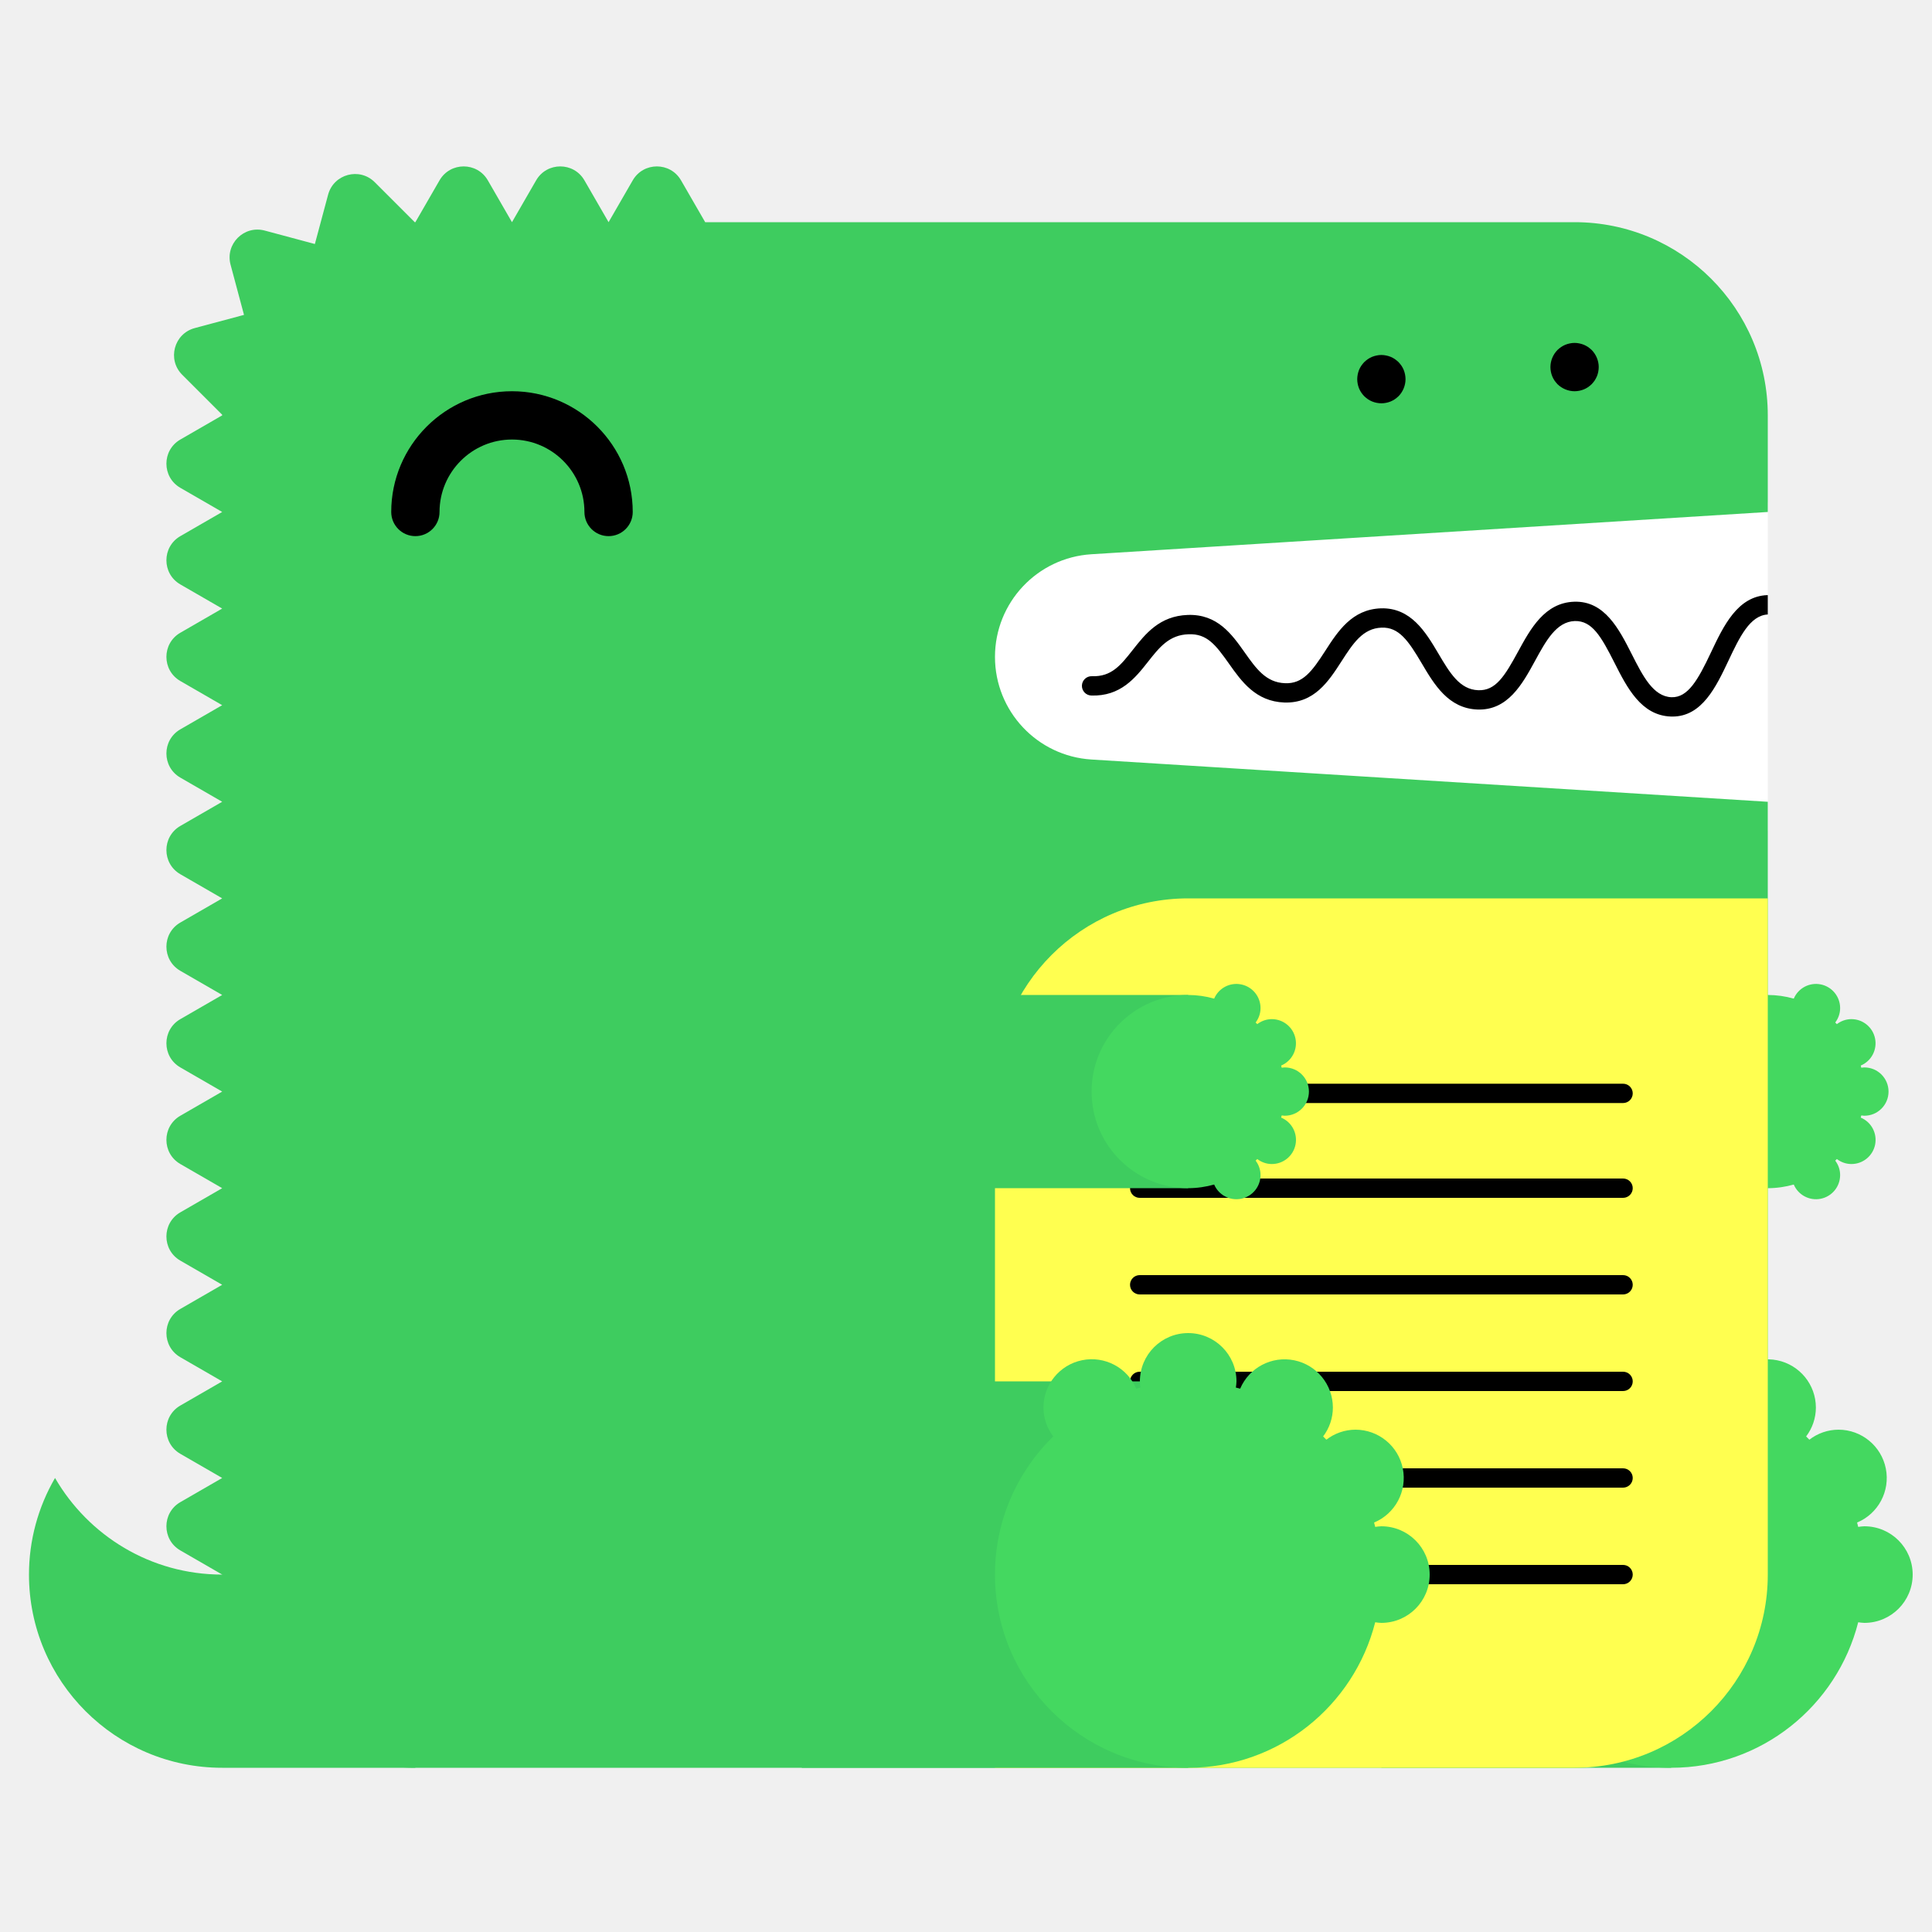
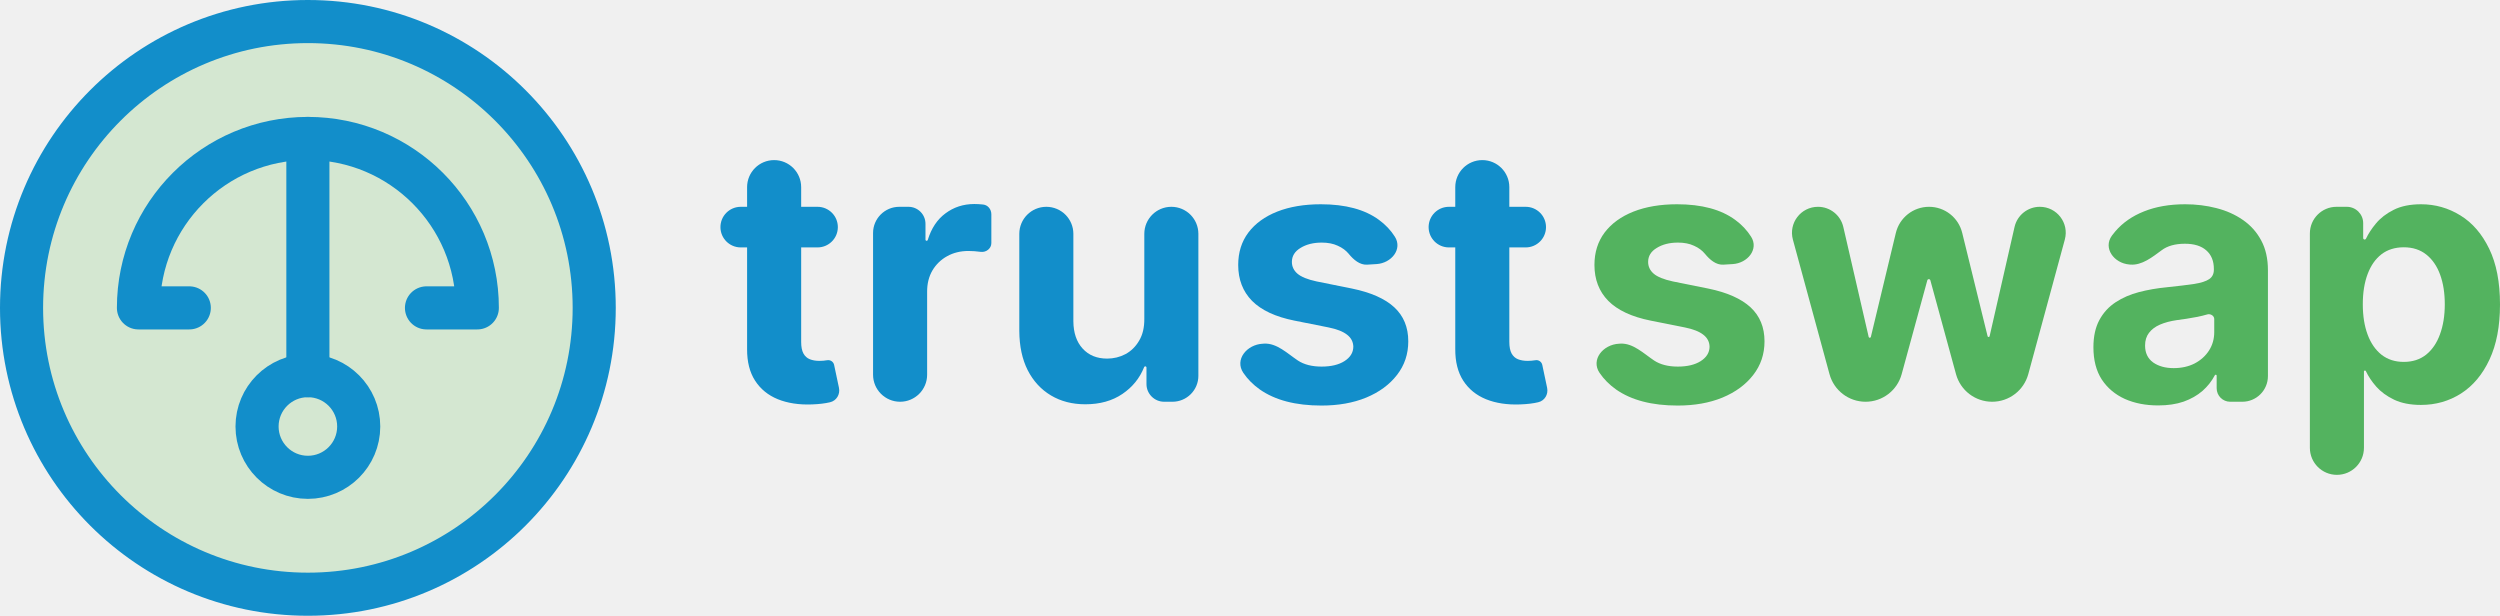
- <svg xmlns="http://www.w3.org/2000/svg" width="200" height="200" viewBox="0 0 200 200">
-   <g fill="none" fill-rule="evenodd">
-     <path fill="#FFF" d="M99 52h84v34H99z" />
-     <path d="M23 163c-7.398 0-13.843-4.027-17.303-10A19.886 19.886 0 0 0 3 163c0 11.046 8.954 20 20 20h20v-20H23z" fill="#3ECC5F" />
-     <path d="M112.98 57.376L183 53V43c0-11.046-8.954-20-20-20H73l-2.5-4.33c-1.112-1.925-3.889-1.925-5 0L63 23l-2.5-4.33c-1.111-1.925-3.889-1.925-5 0L53 23l-2.5-4.33c-1.111-1.925-3.889-1.925-5 0L43 23c-.022 0-.042.003-.065.003l-4.142-4.141c-1.57-1.571-4.252-.853-4.828 1.294l-1.369 5.104-5.192-1.392c-2.148-.575-4.111 1.389-3.535 3.536l1.39 5.193-5.102 1.367c-2.148.576-2.867 3.259-1.296 4.83l4.142 4.142c0 .021-.003.042-.003.064l-4.33 2.5c-1.925 1.111-1.925 3.889 0 5L23 53l-4.33 2.5c-1.925 1.111-1.925 3.889 0 5L23 63l-4.33 2.5c-1.925 1.111-1.925 3.889 0 5L23 73l-4.33 2.5c-1.925 1.111-1.925 3.889 0 5L23 83l-4.33 2.5c-1.925 1.111-1.925 3.889 0 5L23 93l-4.33 2.5c-1.925 1.111-1.925 3.889 0 5L23 103l-4.33 2.5c-1.925 1.111-1.925 3.889 0 5L23 113l-4.33 2.5c-1.925 1.111-1.925 3.889 0 5L23 123l-4.33 2.5c-1.925 1.111-1.925 3.889 0 5L23 133l-4.33 2.5c-1.925 1.111-1.925 3.889 0 5L23 143l-4.33 2.5c-1.925 1.111-1.925 3.889 0 5L23 153l-4.33 2.5c-1.925 1.111-1.925 3.889 0 5L23 163c0 11.046 8.954 20 20 20h120c11.046 0 20-8.954 20-20V83l-70.02-4.376A10.645 10.645 0 0 1 103 68c0-5.621 4.37-10.273 9.98-10.624" fill="#3ECC5F" />
-     <path fill="#3ECC5F" d="M143 183h30v-40h-30z" />
-     <path d="M193 158c-.219 0-.428.037-.639.064-.038-.15-.074-.301-.116-.451A5 5 0 0 0 190.32 148a4.96 4.96 0 0 0-3.016 1.036 26.531 26.531 0 0 0-.335-.336 4.955 4.955 0 0 0 1.011-2.987 5 5 0 0 0-9.599-1.959c-.148-.042-.297-.077-.445-.115.027-.211.064-.42.064-.639a5 5 0 0 0-5-5 5 5 0 0 0-5 5c0 .219.037.428.064.639-.148.038-.297.073-.445.115a4.998 4.998 0 0 0-9.599 1.959c0 1.125.384 2.151 1.011 2.987-3.717 3.632-6.031 8.693-6.031 14.3 0 11.046 8.954 20 20 20 9.339 0 17.16-6.41 19.361-15.064.211.027.42.064.639.064a5 5 0 0 0 5-5 5 5 0 0 0-5-5" fill="#44D860" />
-     <path fill="#3ECC5F" d="M153 123h30v-20h-30z" />
-     <path d="M193 115.5a2.5 2.5 0 1 0 0-5c-.109 0-.214.019-.319.032-.02-.075-.037-.15-.058-.225a2.501 2.501 0 0 0-.963-4.807c-.569 0-1.088.197-1.508.518a6.653 6.653 0 0 0-.168-.168c.314-.417.506-.931.506-1.494a2.5 2.5 0 0 0-4.8-.979A9.987 9.987 0 0 0 183 103c-5.522 0-10 4.478-10 10s4.478 10 10 10c.934 0 1.833-.138 2.69-.377a2.5 2.5 0 0 0 4.8-.979c0-.563-.192-1.077-.506-1.494.057-.055.113-.111.168-.168.42.321.939.518 1.508.518a2.5 2.5 0 0 0 .963-4.807c.021-.074.038-.15.058-.225.105.013.21.032.319.032" fill="#44D860" />
-     <path d="M63 55.5a2.5 2.5 0 0 1-2.5-2.5c0-4.136-3.364-7.5-7.5-7.5s-7.5 3.364-7.5 7.5a2.5 2.5 0 1 1-5 0c0-6.893 5.607-12.5 12.5-12.5S65.5 46.107 65.5 53a2.5 2.5 0 0 1-2.5 2.5" fill="#000" />
-     <path d="M103 183h60c11.046 0 20-8.954 20-20V93h-60c-11.046 0-20 8.954-20 20v70z" fill="#FFFF50" />
-     <path d="M168.02 124h-50.04a1 1 0 1 1 0-2h50.04a1 1 0 1 1 0 2m0 20h-50.04a1 1 0 1 1 0-2h50.04a1 1 0 1 1 0 2m0 20h-50.04a1 1 0 1 1 0-2h50.04a1 1 0 1 1 0 2m0-49.814h-50.04a1 1 0 1 1 0-2h50.04a1 1 0 1 1 0 2m0 19.814h-50.04a1 1 0 1 1 0-2h50.04a1 1 0 1 1 0 2m0 20h-50.04a1 1 0 1 1 0-2h50.04a1 1 0 1 1 0 2M183 61.611c-.012 0-.022-.006-.034-.005-3.09.105-4.552 3.196-5.842 5.923-1.346 2.85-2.387 4.703-4.093 4.647-1.889-.068-2.969-2.202-4.113-4.46-1.314-2.594-2.814-5.536-5.963-5.426-3.046.104-4.513 2.794-5.807 5.167-1.377 2.528-2.314 4.065-4.121 3.994-1.927-.07-2.951-1.805-4.136-3.813-1.321-2.236-2.848-4.75-5.936-4.664-2.994.103-4.465 2.385-5.763 4.4-1.373 2.13-2.335 3.428-4.165 3.351-1.973-.07-2.992-1.51-4.171-3.177-1.324-1.873-2.816-3.993-5.895-3.89-2.928.1-4.399 1.97-5.696 3.618-1.232 1.564-2.194 2.802-4.229 2.724a1 1 0 0 0-.072 2c3.017.101 4.545-1.8 5.872-3.487 1.177-1.496 2.193-2.787 4.193-2.855 1.926-.082 2.829 1.115 4.195 3.045 1.297 1.834 2.769 3.914 5.731 4.021 3.103.104 4.596-2.215 5.918-4.267 1.182-1.834 2.202-3.417 4.15-3.484 1.793-.067 2.769 1.35 4.145 3.681 1.297 2.197 2.766 4.686 5.787 4.796 3.125.108 4.634-2.62 5.949-5.035 1.139-2.088 2.214-4.06 4.119-4.126 1.793-.042 2.728 1.595 4.111 4.33 1.292 2.553 2.757 5.445 5.825 5.556l.169.003c3.064 0 4.518-3.075 5.805-5.794 1.139-2.41 2.217-4.68 4.067-4.773v-2z" fill="#000" />
-     <path fill="#3ECC5F" d="M83 183h40v-40H83z" />
-     <path d="M143 158c-.219 0-.428.037-.639.064-.038-.15-.074-.301-.116-.451A5 5 0 0 0 140.32 148a4.96 4.96 0 0 0-3.016 1.036 26.531 26.531 0 0 0-.335-.336 4.955 4.955 0 0 0 1.011-2.987 5 5 0 0 0-9.599-1.959c-.148-.042-.297-.077-.445-.115.027-.211.064-.42.064-.639a5 5 0 0 0-5-5 5 5 0 0 0-5 5c0 .219.037.428.064.639-.148.038-.297.073-.445.115a4.998 4.998 0 0 0-9.599 1.959c0 1.125.384 2.151 1.011 2.987-3.717 3.632-6.031 8.693-6.031 14.3 0 11.046 8.954 20 20 20 9.339 0 17.16-6.41 19.361-15.064.211.027.42.064.639.064a5 5 0 0 0 5-5 5 5 0 0 0-5-5" fill="#44D860" />
-     <path fill="#3ECC5F" d="M83 123h40v-20H83z" />
-     <path d="M133 115.5a2.5 2.5 0 1 0 0-5c-.109 0-.214.019-.319.032-.02-.075-.037-.15-.058-.225a2.501 2.501 0 0 0-.963-4.807c-.569 0-1.088.197-1.508.518a6.653 6.653 0 0 0-.168-.168c.314-.417.506-.931.506-1.494a2.5 2.5 0 0 0-4.8-.979A9.987 9.987 0 0 0 123 103c-5.522 0-10 4.478-10 10s4.478 10 10 10c.934 0 1.833-.138 2.69-.377a2.5 2.5 0 0 0 4.8-.979c0-.563-.192-1.077-.506-1.494.057-.055.113-.111.168-.168.42.321.939.518 1.508.518a2.5 2.5 0 0 0 .963-4.807c.021-.074.038-.15.058-.225.105.013.21.032.319.032" fill="#44D860" />
-     <path d="M143 41.75c-.16 0-.33-.02-.49-.05a2.52 2.52 0 0 1-.47-.14c-.15-.06-.29-.14-.431-.23-.13-.09-.259-.2-.38-.31-.109-.12-.219-.24-.309-.38s-.17-.28-.231-.43a2.619 2.619 0 0 1-.189-.96c0-.16.02-.33.05-.49.03-.16.08-.31.139-.47.061-.15.141-.29.231-.43.09-.13.2-.26.309-.38.121-.11.25-.22.38-.31.141-.09.281-.17.431-.23.149-.06.31-.11.47-.14.32-.07.65-.07.98 0 .159.03.32.08.47.14.149.06.29.14.43.23.13.09.259.2.38.31.11.12.22.25.31.38.09.14.17.28.23.43.06.16.11.31.14.47.029.16.05.33.05.49 0 .66-.271 1.31-.73 1.77-.121.11-.25.22-.38.31-.14.09-.281.17-.43.23a2.565 2.565 0 0 1-.96.19m20-1.25c-.66 0-1.3-.27-1.771-.73a3.802 3.802 0 0 1-.309-.38c-.09-.14-.17-.28-.231-.43a2.619 2.619 0 0 1-.189-.96c0-.66.27-1.3.729-1.77.121-.11.25-.22.38-.31.141-.09.281-.17.431-.23.149-.06.31-.11.47-.14.32-.07.66-.07.98 0 .159.03.32.08.47.14.149.06.29.14.43.23.13.09.259.2.38.31.459.47.73 1.11.73 1.77 0 .16-.021.33-.05.49-.03.16-.08.32-.14.47-.07.15-.14.29-.23.43-.09.13-.2.26-.31.38-.121.11-.25.22-.38.31-.14.09-.281.17-.43.23a2.565 2.565 0 0 1-.96.19" fill="#000" />
-   </g>
+ <svg xmlns="http://www.w3.org/2000/svg" width="406" height="100" viewBox="0 0 406 100" fill="none">
+   <path d="M132.768 33.585C134.589 33.585 136.066 35.062 136.066 36.883C136.066 38.704 134.589 40.181 132.768 40.181H120.298C118.476 40.181 117 38.704 117 36.883C117 35.062 118.476 33.585 120.298 33.585H132.768ZM121.328 30.39C121.328 27.966 123.294 26 125.719 26C128.143 26 130.109 27.966 130.109 30.39V55.516C130.109 56.326 130.233 56.958 130.48 57.412C130.727 57.852 131.071 58.161 131.51 58.339C131.964 58.518 132.486 58.607 133.077 58.607C133.489 58.607 133.901 58.573 134.314 58.504C134.84 58.399 135.35 58.738 135.461 59.264L136.247 62.979C136.471 64.041 135.847 65.089 134.788 65.327C133.991 65.519 133.022 65.636 131.881 65.677C129.765 65.759 127.91 65.478 126.316 64.832C124.736 64.186 123.506 63.183 122.627 61.823C121.747 60.462 121.315 58.745 121.328 56.67V30.39Z" fill="#128ECA" />
+   <path d="M146.175 65.244C143.751 65.244 141.785 63.279 141.785 60.854V37.841C141.785 35.491 143.691 33.585 146.041 33.585H147.536C149.061 33.585 150.298 34.822 150.298 36.347V38.92C150.298 39.024 150.382 39.109 150.486 39.109C150.57 39.109 150.644 39.053 150.668 38.974C151.25 37.076 152.205 35.637 153.534 34.657C154.894 33.64 156.461 33.132 158.233 33.132C158.673 33.132 159.147 33.159 159.655 33.214C160.45 33.3 160.995 34.001 160.995 34.801V39.488C160.995 40.357 160.146 41.016 159.284 40.902C158.556 40.806 157.89 40.758 157.285 40.758C155.993 40.758 154.839 41.039 153.822 41.603C152.819 42.153 152.022 42.922 151.431 43.911C150.854 44.901 150.566 46.041 150.566 47.333V60.854C150.566 63.279 148.6 65.244 146.175 65.244Z" fill="#128ECA" />
+   <path d="M185.837 51.764V37.975C185.837 35.551 187.803 33.585 190.227 33.585C192.652 33.585 194.617 35.551 194.617 37.975V61.029C194.617 63.357 192.73 65.244 190.402 65.244H189.063C187.475 65.244 186.187 63.957 186.187 62.369V59.689C186.187 59.581 186.1 59.494 185.992 59.494C185.911 59.494 185.839 59.544 185.809 59.619C185.089 61.416 183.917 62.865 182.292 63.966C180.643 65.093 178.63 65.656 176.253 65.656C174.137 65.656 172.275 65.175 170.667 64.214C169.059 63.252 167.802 61.885 166.895 60.112C166.002 58.339 165.548 56.216 165.535 53.743V37.975C165.535 35.551 167.5 33.585 169.925 33.585C172.35 33.585 174.315 35.551 174.315 37.975V52.176C174.329 54.045 174.83 55.522 175.82 56.608C176.809 57.694 178.135 58.236 179.798 58.236C180.856 58.236 181.845 57.996 182.766 57.515C183.687 57.02 184.429 56.292 184.992 55.33C185.569 54.368 185.851 53.18 185.837 51.764Z" fill="#128ECA" />
+   <path d="M226.532 38.452C227.809 40.485 225.946 42.738 223.55 42.886L222.017 42.98C220.829 43.053 219.815 42.17 219.057 41.252C218.604 40.689 218.006 40.242 217.264 39.913C216.536 39.569 215.663 39.397 214.647 39.397C213.286 39.397 212.139 39.686 211.204 40.263C210.27 40.827 209.803 41.582 209.803 42.53C209.803 43.286 210.105 43.925 210.71 44.447C211.314 44.969 212.352 45.389 213.822 45.705L219.552 46.859C222.63 47.491 224.925 48.508 226.436 49.909C227.948 51.311 228.704 53.152 228.704 55.433C228.704 57.508 228.092 59.329 226.869 60.895C225.66 62.462 223.997 63.684 221.881 64.564C219.779 65.43 217.354 65.862 214.605 65.862C210.414 65.862 207.075 64.99 204.588 63.245C203.501 62.472 202.612 61.577 201.92 60.559C200.459 58.41 202.472 55.955 205.067 55.819L205.298 55.806C207.354 55.699 209.062 57.398 210.772 58.545C211.775 59.205 213.06 59.535 214.626 59.535C216.165 59.535 217.402 59.239 218.336 58.648C219.284 58.044 219.765 57.267 219.779 56.319C219.765 55.522 219.428 54.87 218.769 54.361C218.109 53.839 217.092 53.441 215.718 53.166L210.236 52.073C207.144 51.455 204.842 50.383 203.331 48.858C201.833 47.333 201.084 45.389 201.084 43.025C201.084 40.991 201.634 39.239 202.733 37.769C203.846 36.299 205.406 35.165 207.412 34.368C209.432 33.571 211.795 33.173 214.502 33.173C218.501 33.173 221.648 34.018 223.942 35.708C225.012 36.491 225.876 37.406 226.532 38.452Z" fill="#128ECA" />
+   <path d="M247.774 33.585C249.596 33.585 251.072 35.062 251.072 36.883C251.072 38.704 249.596 40.181 247.774 40.181H235.304C233.483 40.181 232.007 38.704 232.007 36.883C232.007 35.062 233.483 33.585 235.304 33.585H247.774ZM236.335 30.39C236.335 27.966 238.301 26 240.725 26C243.15 26 245.115 27.966 245.115 30.39V55.516C245.115 56.326 245.239 56.958 245.486 57.412C245.734 57.852 246.077 58.161 246.517 58.339C246.97 58.518 247.493 58.607 248.083 58.607C248.496 58.607 248.908 58.573 249.32 58.504C249.847 58.399 250.357 58.738 250.468 59.264L251.253 62.979C251.478 64.041 250.854 65.089 249.794 65.327C248.997 65.519 248.029 65.636 246.888 65.677C244.772 65.759 242.917 65.478 241.323 64.832C239.743 64.186 238.513 63.183 237.633 61.823C236.754 60.462 236.321 58.745 236.335 56.67V30.39Z" fill="#128ECA" />
+   <path d="M284.385 38.452C285.662 40.485 283.799 42.738 281.403 42.886L279.87 42.98C278.682 43.053 277.668 42.17 276.911 41.252C276.457 40.689 275.859 40.242 275.117 39.913C274.389 39.569 273.517 39.397 272.5 39.397C271.139 39.397 269.992 39.686 269.058 40.263C268.123 40.826 267.656 41.582 267.656 42.53C267.656 43.286 267.958 43.925 268.563 44.447C269.168 44.969 270.205 45.388 271.675 45.705L277.405 46.859C280.483 47.491 282.778 48.508 284.29 49.909C285.801 51.311 286.557 53.152 286.557 55.433C286.557 57.508 285.945 59.329 284.722 60.895C283.513 62.462 281.851 63.684 279.734 64.564C277.632 65.43 275.207 65.862 272.459 65.862C268.268 65.862 264.929 64.99 262.441 63.245C261.354 62.472 260.465 61.577 259.773 60.559C258.312 58.41 260.325 55.955 262.92 55.819L263.151 55.806C265.207 55.698 266.915 57.398 268.625 58.545C269.628 59.205 270.913 59.535 272.479 59.535C274.018 59.535 275.255 59.239 276.189 58.648C277.137 58.044 277.618 57.267 277.632 56.319C277.618 55.522 277.282 54.87 276.622 54.361C275.963 53.839 274.946 53.441 273.572 53.166L268.089 52.073C264.997 51.455 262.696 50.383 261.184 48.858C259.686 47.333 258.937 45.388 258.937 43.025C258.937 40.991 259.487 39.239 260.586 37.769C261.699 36.299 263.259 35.165 265.265 34.368C267.285 33.571 269.649 33.173 272.356 33.173C276.354 33.173 279.501 34.018 281.796 35.708C282.865 36.491 283.729 37.406 284.385 38.452Z" fill="#53B35F" />
+   <path d="M302.971 65.244C300.232 65.244 297.832 63.41 297.113 60.767L291.166 38.916C290.435 36.23 292.457 33.585 295.24 33.585C297.206 33.585 298.912 34.942 299.354 36.858L303.472 54.715C303.491 54.797 303.565 54.856 303.649 54.856C303.734 54.856 303.807 54.798 303.827 54.716L307.883 37.834C308.482 35.342 310.712 33.585 313.275 33.585C315.828 33.585 318.051 35.328 318.66 37.807L322.786 54.603C322.804 54.679 322.872 54.732 322.95 54.732C323.029 54.732 323.098 54.678 323.115 54.6L327.162 36.859C327.599 34.944 329.302 33.585 331.266 33.585C334.04 33.585 336.056 36.221 335.329 38.898L329.395 60.755C328.676 63.405 326.27 65.244 323.524 65.244C320.782 65.244 318.379 63.41 317.656 60.765L313.491 45.522C313.46 45.411 313.359 45.334 313.243 45.334C313.128 45.334 313.026 45.411 312.996 45.522L308.828 60.773C308.107 63.413 305.708 65.244 302.971 65.244Z" fill="#53B35F" />
+   <path d="M350.483 65.842C348.463 65.842 346.663 65.491 345.083 64.791C343.503 64.076 342.252 63.025 341.332 61.637C340.425 60.236 339.971 58.49 339.971 56.402C339.971 54.643 340.294 53.166 340.94 51.97C341.586 50.775 342.465 49.813 343.578 49.085C344.691 48.356 345.955 47.807 347.371 47.436C348.8 47.065 350.298 46.804 351.864 46.653C353.705 46.46 355.189 46.282 356.316 46.117C357.443 45.938 358.26 45.677 358.769 45.334C359.277 44.99 359.532 44.481 359.532 43.808V43.685C359.532 42.379 359.119 41.369 358.295 40.655C357.484 39.94 356.33 39.583 354.832 39.583C353.252 39.583 351.995 39.933 351.06 40.634C349.536 41.755 347.85 43.121 345.964 42.968L345.814 42.956C343.307 42.752 341.494 40.289 342.979 38.26C343.148 38.028 343.327 37.803 343.516 37.584C344.726 36.168 346.285 35.083 348.195 34.327C350.119 33.557 352.345 33.173 354.873 33.173C356.632 33.173 358.315 33.379 359.923 33.791C361.545 34.203 362.98 34.842 364.231 35.708C365.495 36.574 366.491 37.687 367.22 39.047C367.948 40.394 368.312 42.008 368.312 43.891V61.081C368.312 63.38 366.448 65.244 364.148 65.244H362.18C360.968 65.244 359.985 64.261 359.985 63.049V61.008C359.985 60.923 359.916 60.854 359.831 60.854C359.774 60.854 359.721 60.886 359.694 60.937C359.191 61.892 358.525 62.737 357.697 63.471C356.845 64.213 355.821 64.797 354.626 65.224C353.431 65.636 352.05 65.842 350.483 65.842ZM352.998 59.782C354.289 59.782 355.43 59.528 356.419 59.02C357.409 58.497 358.185 57.797 358.748 56.917C359.312 56.038 359.593 55.041 359.593 53.928V51.809C359.593 51.275 358.969 50.903 358.46 51.063C357.993 51.201 357.463 51.331 356.873 51.455C356.282 51.565 355.691 51.668 355.1 51.764C354.509 51.847 353.973 51.922 353.492 51.991C352.462 52.142 351.562 52.383 350.792 52.712C350.023 53.042 349.425 53.489 348.999 54.052C348.573 54.602 348.36 55.289 348.36 56.113C348.36 57.309 348.793 58.222 349.659 58.855C350.538 59.473 351.651 59.782 352.998 59.782Z" fill="#53B35F" />
+   <path d="M379.514 77.116C377.09 77.116 375.124 75.151 375.124 72.726V37.913C375.124 35.523 377.062 33.585 379.452 33.585H381.122C382.59 33.585 383.781 34.775 383.781 36.244V38.665C383.781 38.796 383.887 38.903 384.019 38.903C384.112 38.903 384.197 38.848 384.237 38.763C384.618 37.956 385.153 37.137 385.842 36.306C386.584 35.413 387.546 34.67 388.728 34.08C389.923 33.475 391.407 33.173 393.18 33.173C395.488 33.173 397.618 33.777 399.569 34.986C401.52 36.182 403.08 37.989 404.248 40.407C405.416 42.812 406 45.828 406 49.456C406 52.987 405.43 55.969 404.289 58.401C403.162 60.819 401.623 62.654 399.672 63.904C397.735 65.141 395.564 65.759 393.159 65.759C391.455 65.759 390.005 65.478 388.81 64.914C387.628 64.351 386.66 63.643 385.904 62.791C385.175 61.957 384.613 61.116 384.216 60.269C384.189 60.211 384.131 60.174 384.067 60.174C383.977 60.174 383.905 60.247 383.905 60.337V72.726C383.905 75.151 381.939 77.116 379.514 77.116ZM383.719 49.414C383.719 51.297 383.98 52.939 384.502 54.341C385.024 55.742 385.78 56.835 386.77 57.618C387.759 58.387 388.961 58.772 390.376 58.772C391.806 58.772 393.015 58.38 394.004 57.597C394.993 56.8 395.742 55.701 396.251 54.299C396.773 52.884 397.034 51.256 397.034 49.414C397.034 47.587 396.78 45.979 396.271 44.592C395.763 43.204 395.014 42.118 394.025 41.335C393.035 40.552 391.819 40.16 390.376 40.16C388.947 40.16 387.738 40.538 386.749 41.294C385.773 42.049 385.024 43.121 384.502 44.509C383.98 45.897 383.719 47.532 383.719 49.414Z" fill="#53B35F" />
+   <circle cx="50" cy="50" r="46.5" fill="#8AD27E" fill-opacity="0.27" stroke="#128ECA" stroke-width="7" />
+   <path fill-rule="evenodd" clip-rule="evenodd" d="M50 61.006C45.441 61.006 41.745 64.702 41.745 69.261C41.745 73.82 45.441 77.516 50 77.516C54.559 77.516 58.255 73.82 58.255 69.261C58.255 64.702 54.559 61.006 50 61.006Z" stroke="#128ECA" stroke-width="7" stroke-linecap="round" stroke-linejoin="round" />
+   <path d="M50 22.484L50 61.006" stroke="#128ECA" stroke-width="7" stroke-linecap="round" stroke-linejoin="round" />
+   <path d="M69.261 50L77.516 50C77.516 34.803 65.197 22.484 50 22.484C34.803 22.484 22.484 34.803 22.484 50L30.739 50" stroke="#128ECA" stroke-width="7" stroke-linecap="round" stroke-linejoin="round" />
</svg>
